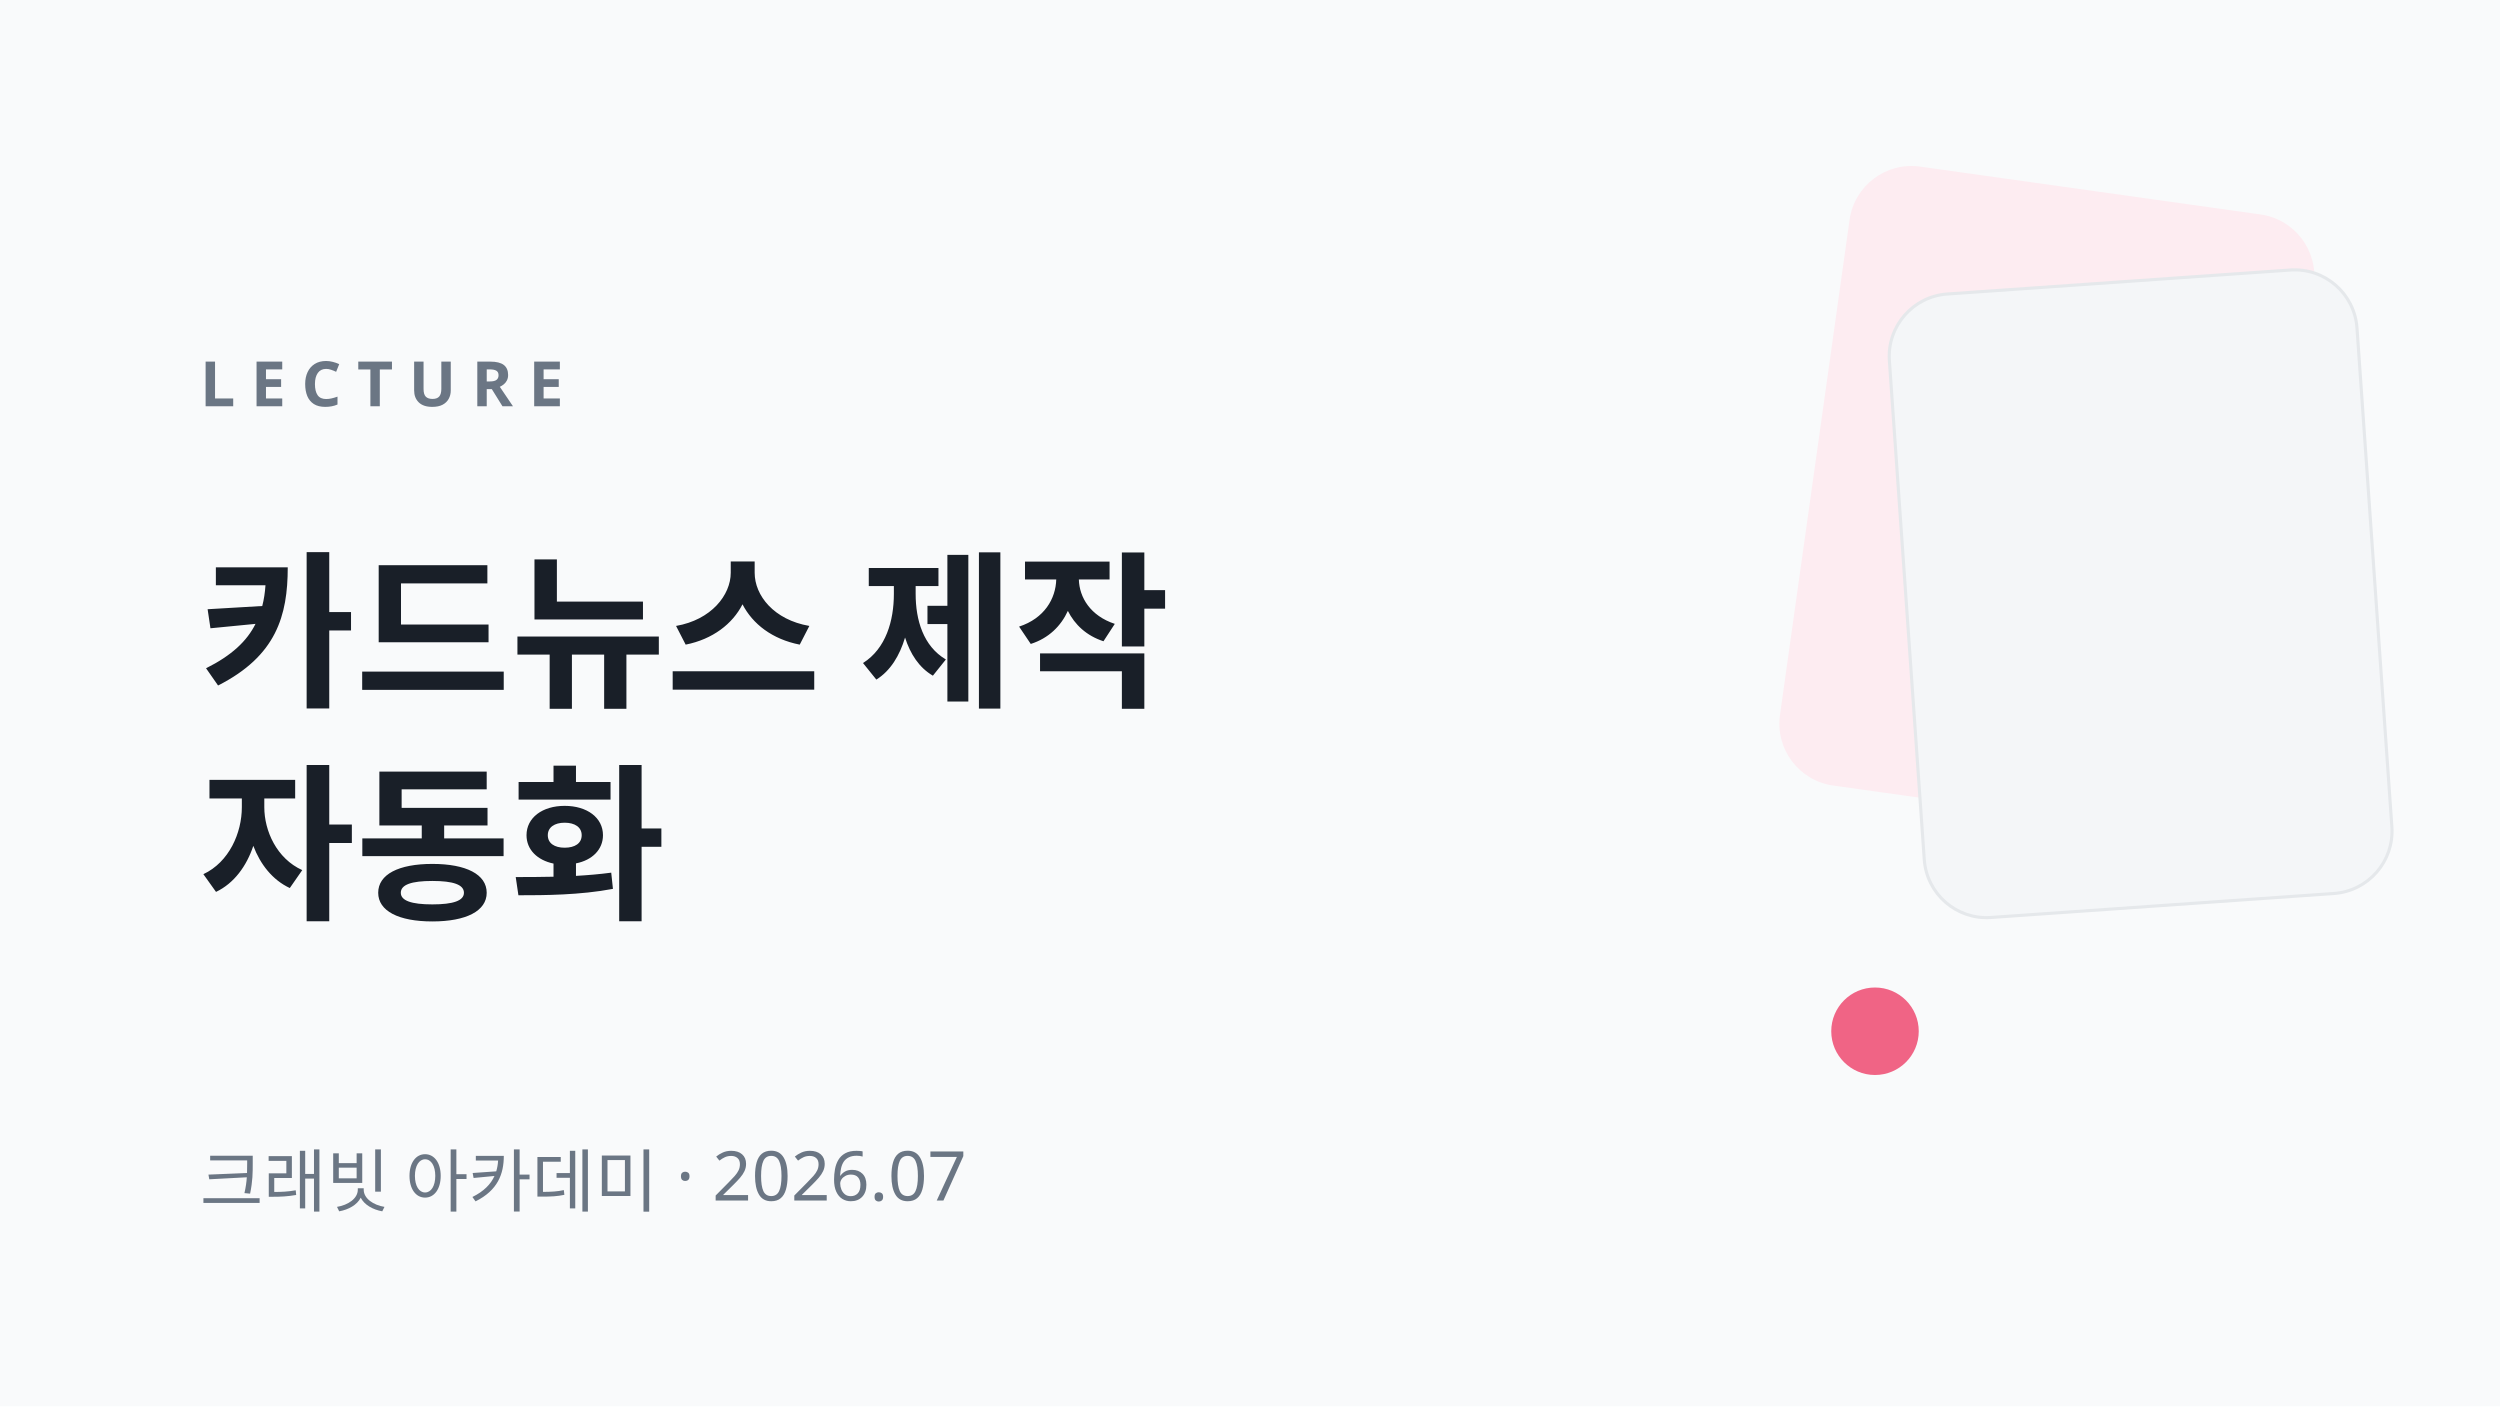
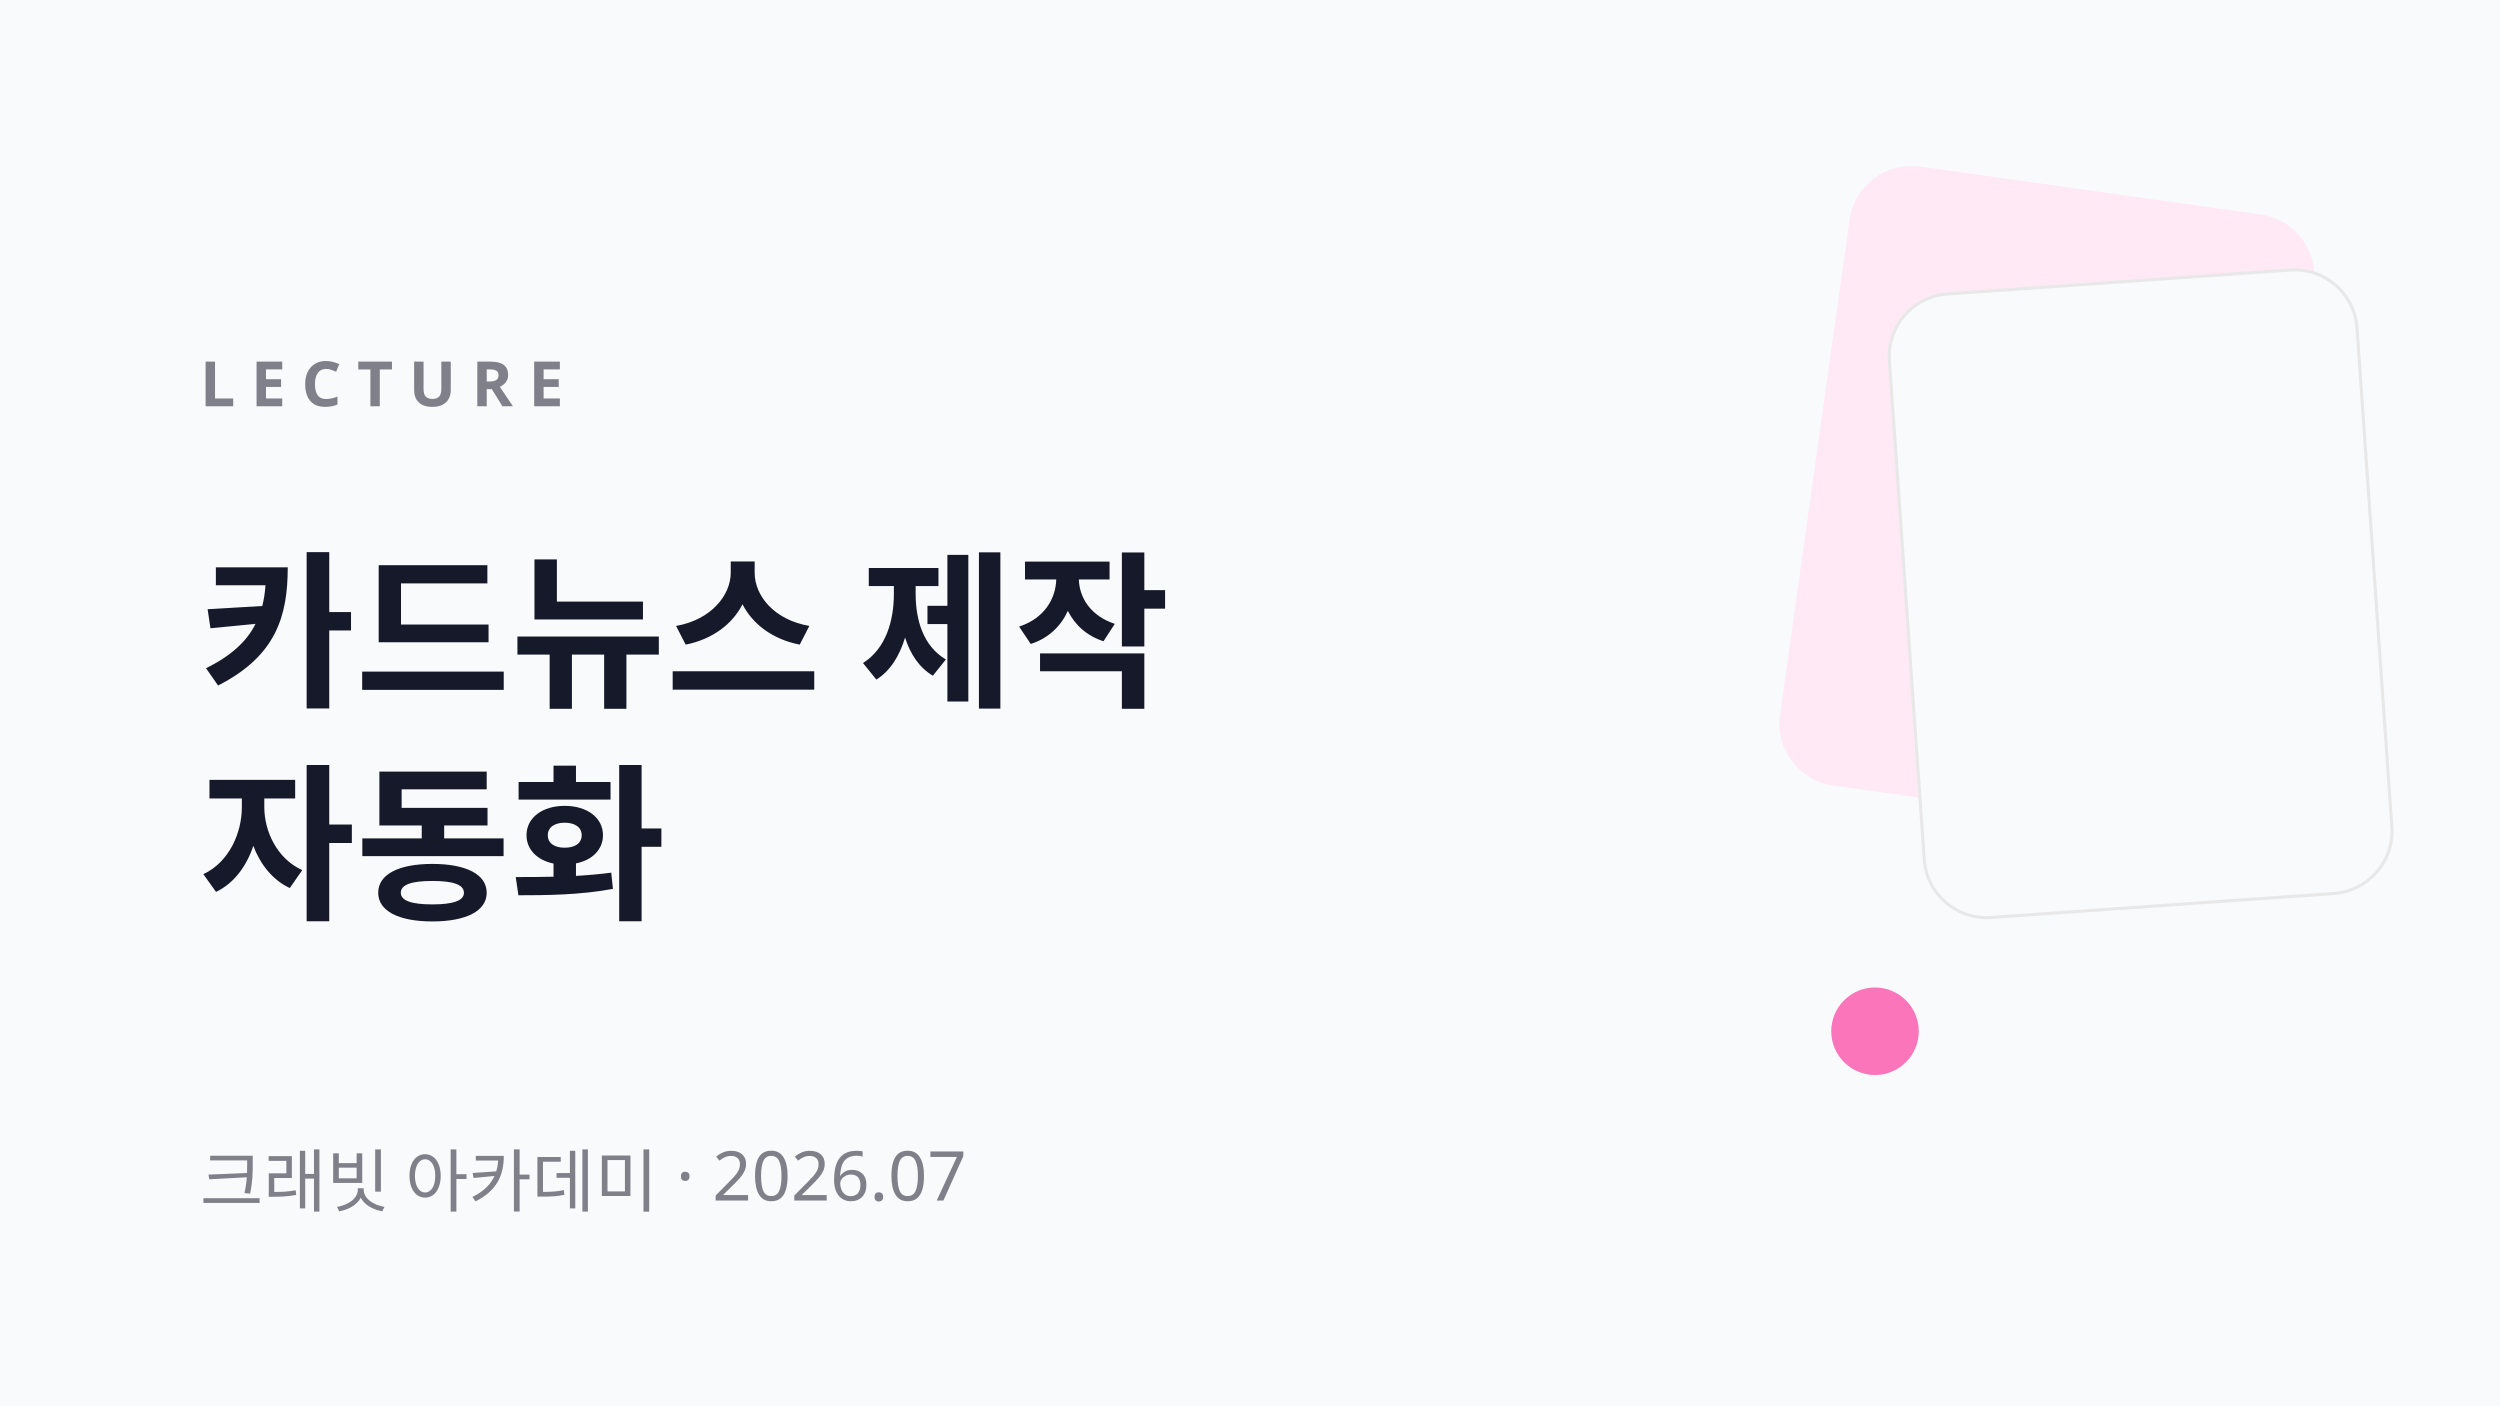
<svg xmlns="http://www.w3.org/2000/svg" viewBox="0 0 800 450" font-family="Pretendard, 'Apple SD Gothic Neo', 'Noto Sans KR', sans-serif">
-   <rect width="800" height="450" fill="#F9FAFB" />
-   <rect x="580" y="60" width="150" height="200" rx="20" fill="#FDECF1" transform="rotate(8 655 160)" />
-   <rect x="610" y="90" width="150" height="200" rx="20" fill="#F4F6F8" stroke="#E5E8EB" transform="rotate(-4 685 190)" />
-   <circle cx="600" cy="330" r="14" fill="#F06485" />
-   <text x="64" y="130" font-size="20" letter-spacing="5" fill="#6B7684" font-weight="600">LECTURE</text>
-   <text x="64" y="222" font-size="54" fill="#191F28" font-weight="700">카드뉴스 제작</text>
-   <text x="64" y="290" font-size="54" fill="#191F28" font-weight="700">자동화</text>
-   <text x="64" y="386" font-size="22" fill="#6B7684" font-weight="500">크래빗 아카데미 · 2026.07</text>
+   <rect width="800" height="450" fill="#F9FAFC" />
+   <rect x="580" y="60" width="150" height="200" rx="20" fill="#FEE9F4" transform="rotate(8 655 160)" />
+   <rect x="610" y="90" width="150" height="200" rx="20" fill="#F9FAFC" stroke="#E8E8E8" transform="rotate(-4 685 190)" />
+   <circle cx="600" cy="330" r="14" fill="#FB75BB" />
+   <text x="64" y="130" font-size="20" letter-spacing="5" fill="#7F808A" font-weight="600">LECTURE</text>
+   <text x="64" y="222" font-size="54" fill="#16192A" font-weight="700">카드뉴스 제작</text>
+   <text x="64" y="290" font-size="54" fill="#16192A" font-weight="700">자동화</text>
+   <text x="64" y="386" font-size="22" fill="#7F808A" font-weight="500">크래빗 아카데미 · 2026.07</text>
</svg>
